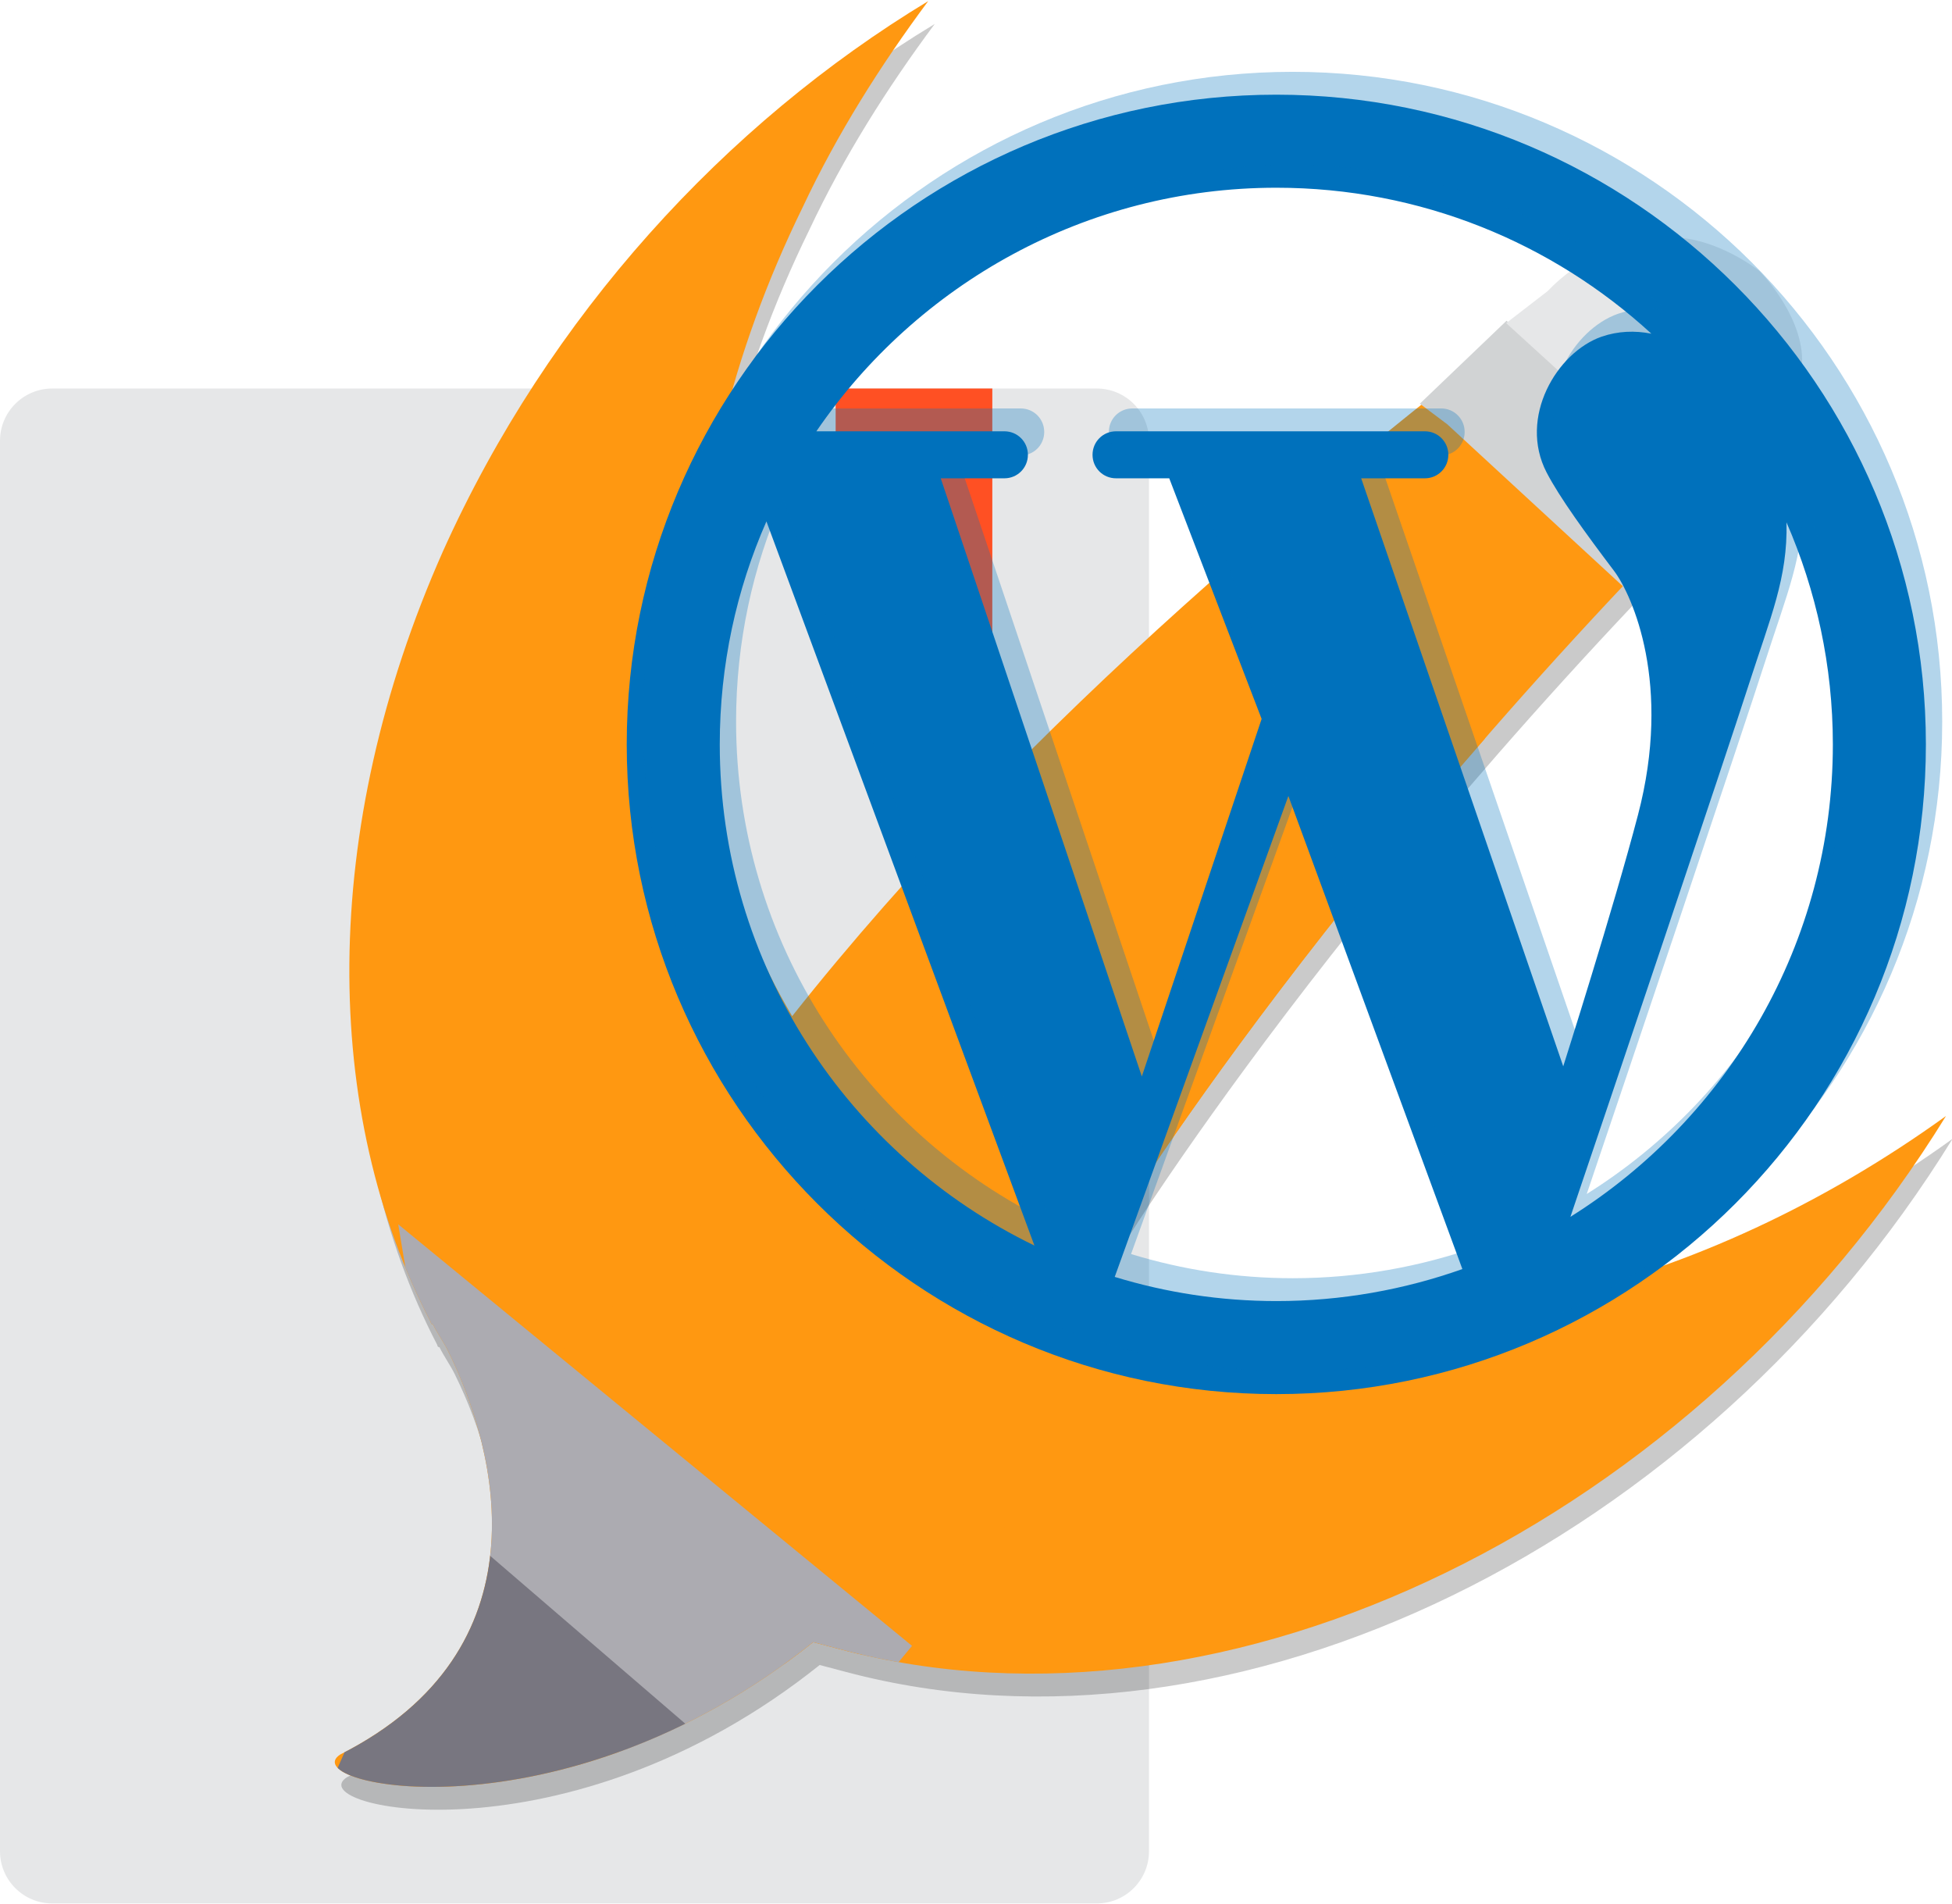
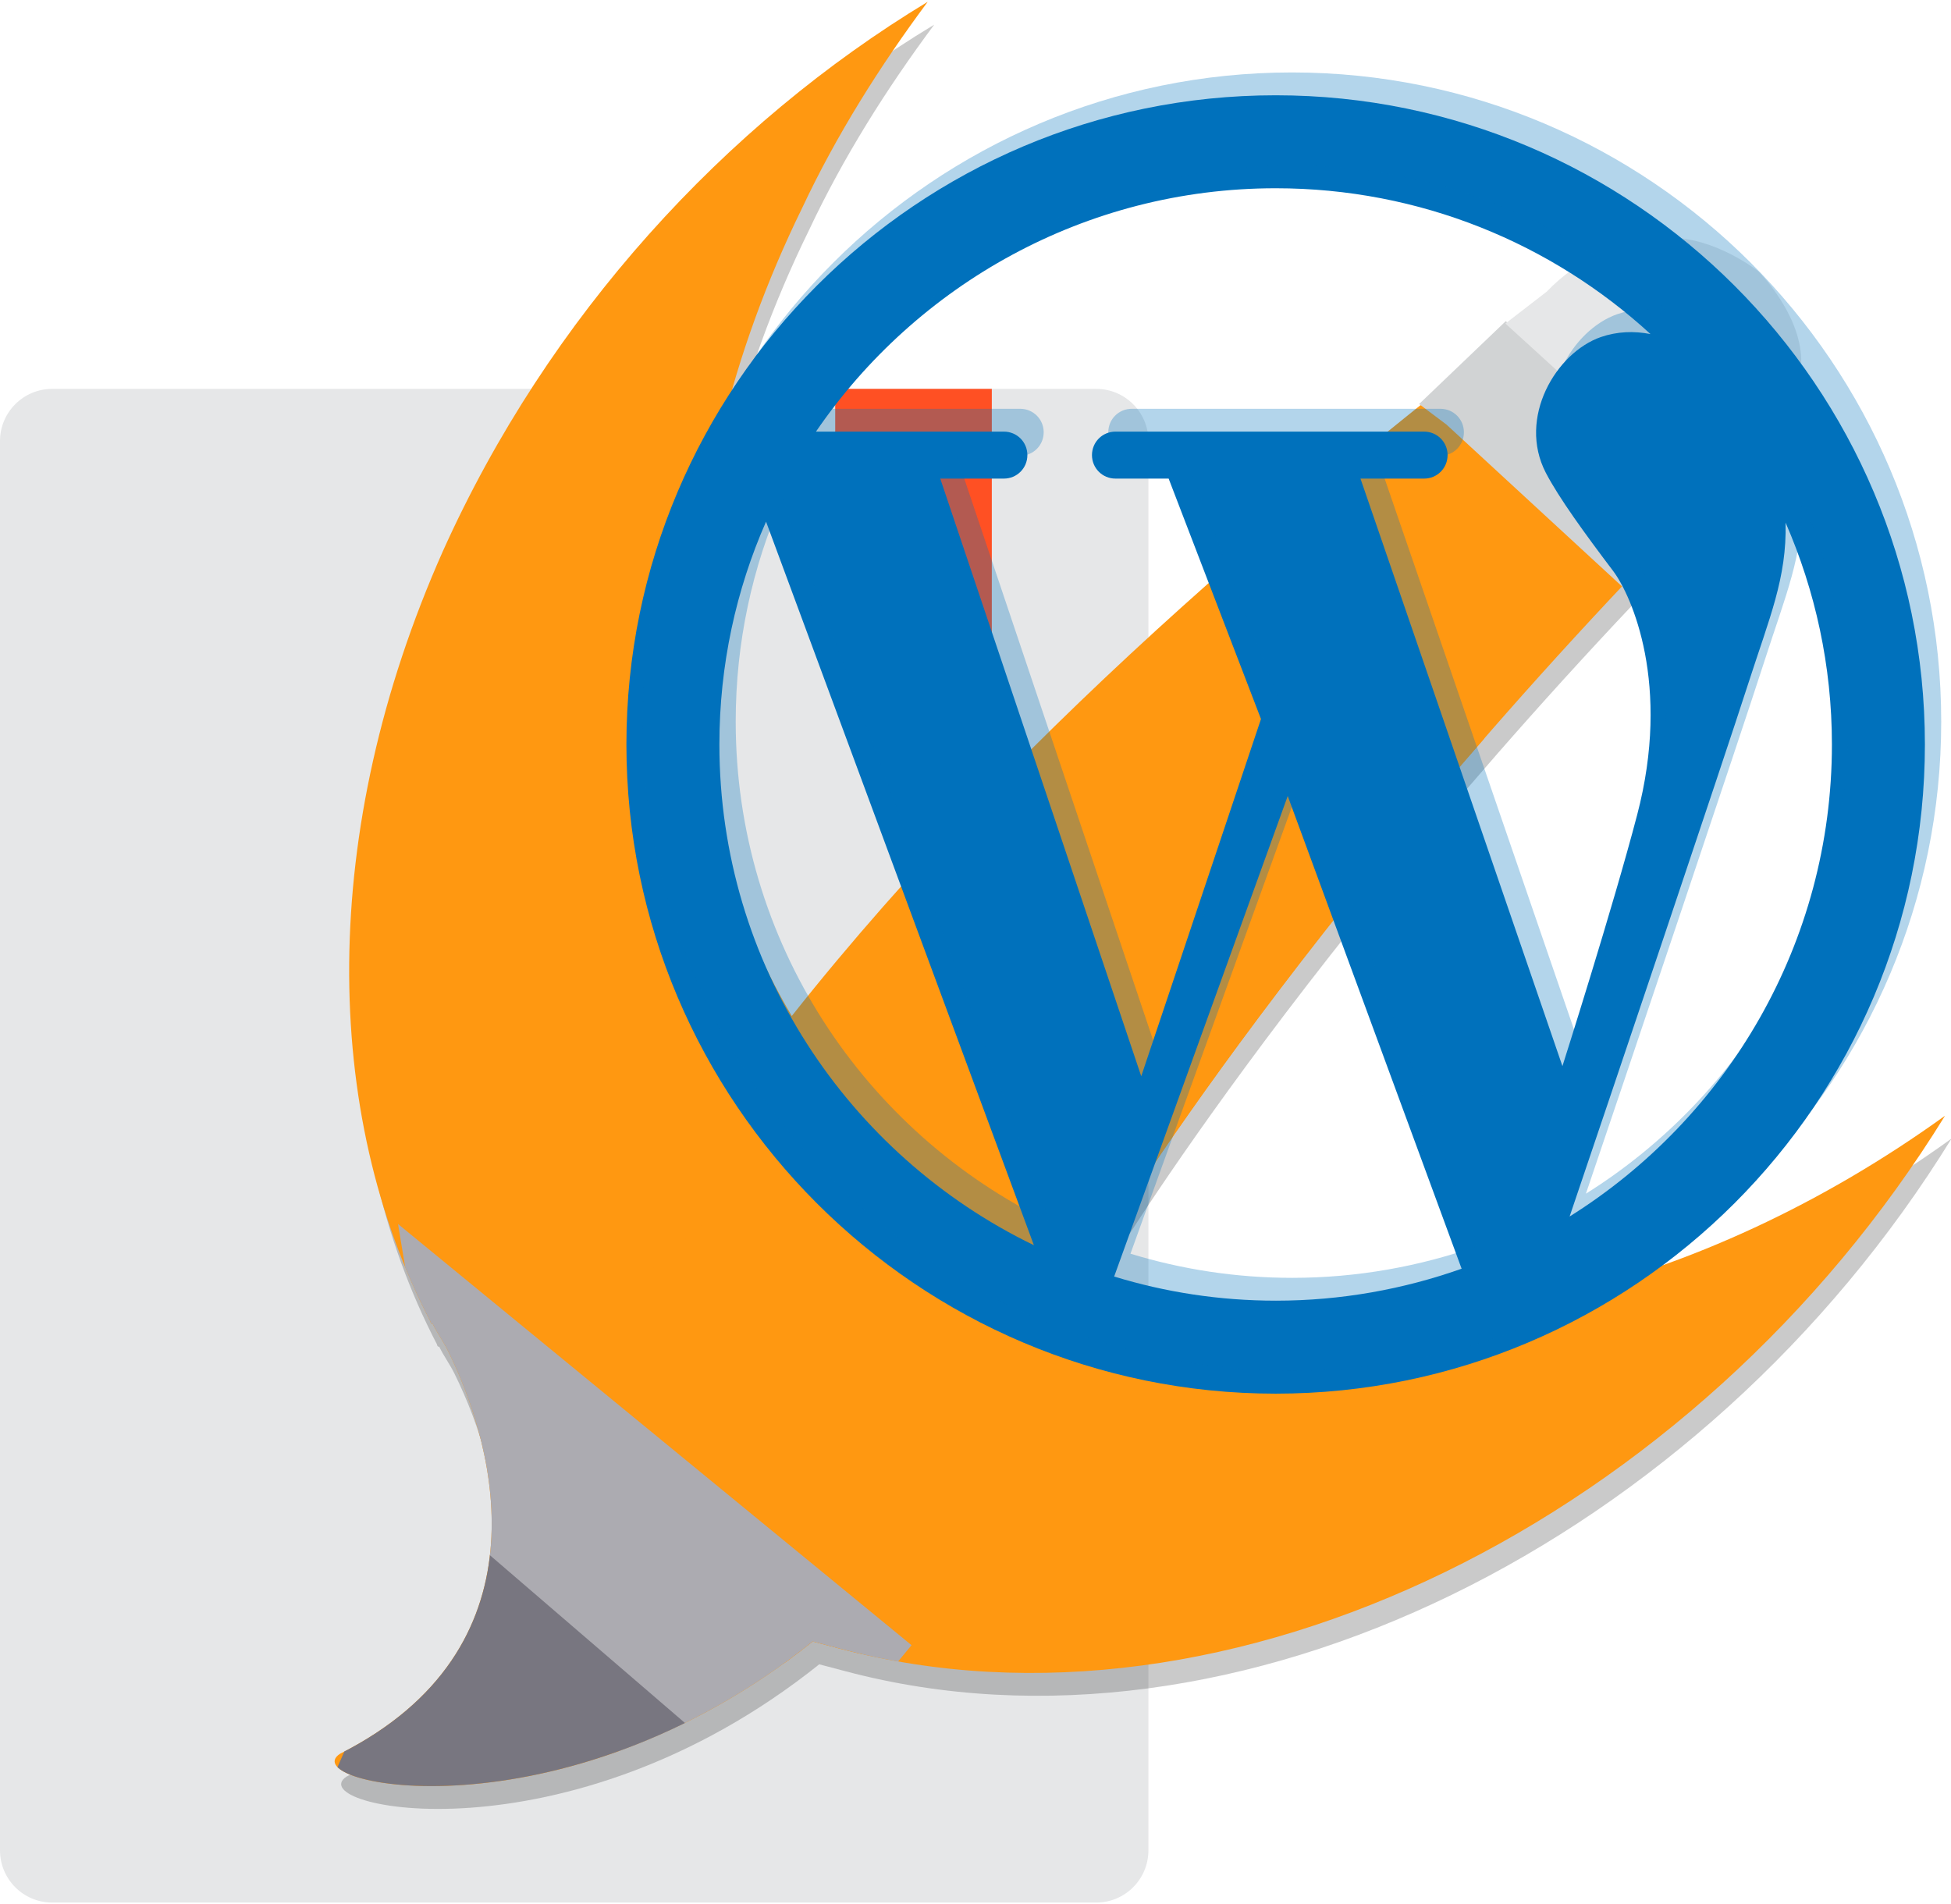
- <svg xmlns="http://www.w3.org/2000/svg" width="598" height="583" viewBox="0 0 598 583">
+ <svg xmlns="http://www.w3.org/2000/svg" width="205" height="200" viewBox="0 0 598 583">
  <path id="Path" fill="#e6e7e8" stroke="none" d="M 16 119 L 336 119 C 344.837 119 352 126.163 352 135 L 352 567 C 352 575.837 344.837 583 336 583 L 16 583 C 7.163 583 0 575.837 0 567 L 0 135 C 0 126.163 7.163 119 16 119 Z" />
  <path id="path1" fill="#ff5023" stroke="none" d="M 304 119 L 304 207 L 280 175 L 256 207 L 256 119 Z" />
  <path id="Path-copy-3" fill="#000000" fill-opacity="0.21" stroke="none" d="M 251.109 509.969 C 253.838 510.688 256.566 511.408 259.295 512.128 C 378.667 543.787 521.958 472.401 598.162 348.813 C 523.545 402.606 433.585 425.4 355.844 403.177 C 349.027 401.035 342.21 398.894 335.402 396.068 C 337.49 393.357 339.587 389.962 341.702 385.198 C 341.702 385.198 412.449 268.39 549 136 C 552.466 132.622 448.129 200.399 357.383 284.1 C 380.488 244.015 437.751 152.341 503 82 C 488.514 90.711 499.626 81.968 486.482 92.749 C 410.443 150.63 317.056 226.768 244.689 318.235 C 205.837 252.709 203.601 160.962 247.891 70.501 C 258.448 48.05 271.725 27.003 286.353 7.342 C 224.266 44.87 170.117 103.719 137.699 175.853 C 99.63 261.604 100.569 347.858 133.964 411.945 L 133.964 411.945 C 133.964 411.945 133.955 412.629 134.639 412.638 C 135.973 415.393 137.99 418.157 139.324 420.912 C 154.666 451.912 169.627 512.338 106.243 544.373 C 91.747 553.768 173.648 571.938 251.109 509.969 C 251.109 509.969 251.109 509.969 251.109 509.969 Z" />
  <path id="path2" fill="#ff9811" stroke="none" d="M 249.109 502.969 C 251.838 503.688 254.566 504.408 257.295 505.128 C 376.667 536.787 519.958 465.401 596.162 341.813 C 521.545 395.606 431.585 418.4 353.844 396.177 C 347.027 394.035 340.21 391.894 333.402 389.068 C 335.49 386.357 337.587 382.962 339.702 378.198 C 339.702 378.198 410.449 261.39 547 129 C 550.466 125.622 497.626 74.968 484.482 85.749 C 408.443 143.63 315.056 219.768 242.689 311.235 C 203.837 245.709 201.601 153.962 245.891 63.501 C 256.448 41.05 269.725 20.003 284.353 0.342 C 222.266 37.87 168.117 96.719 135.699 168.853 C 97.63 254.604 98.569 340.858 131.964 404.945 L 131.964 404.945 C 131.964 404.945 131.955 405.629 132.639 405.638 C 133.973 408.393 135.99 411.157 137.324 413.912 C 152.666 444.912 167.627 505.338 104.243 537.373 C 89.747 546.768 171.648 564.938 249.109 502.969 C 249.109 502.969 249.109 502.969 249.109 502.969 Z" />
  <clipPath id="clipPath1">
    <path d="M 249.109 502.969 C 251.838 503.688 254.566 504.408 257.295 505.128 C 376.667 536.787 519.958 465.401 596.162 341.813 C 521.545 395.606 431.585 418.4 353.844 396.177 C 347.027 394.035 340.21 391.894 333.402 389.068 C 335.49 386.357 337.587 382.962 339.702 378.198 C 339.702 378.198 410.449 261.39 547 129 C 550.466 125.622 497.626 74.968 484.482 85.749 C 408.443 143.63 315.056 219.768 242.689 311.235 C 203.837 245.709 201.601 153.962 245.891 63.501 C 256.448 41.05 269.725 20.003 284.353 0.342 C 222.266 37.87 168.117 96.719 135.699 168.853 C 97.63 254.604 98.569 340.858 131.964 404.945 L 131.964 404.945 C 131.964 404.945 131.955 405.629 132.639 405.638 C 133.973 408.393 135.99 411.157 137.324 413.912 C 152.666 444.912 167.627 505.338 104.243 537.373 C 89.747 546.768 171.648 564.938 249.109 502.969 C 249.109 502.969 249.109 502.969 249.109 502.969 Z" />
  </clipPath>
  <g id="Group" clip-path="url(#clipPath1)">
    <g id="g1">
      <path id="path3" fill="#ff9811" stroke="none" d="M 440.911 210.709 L 421.364 189.047 L 161.993 423.084 L 249.693 520.277 L 433.539 354.284 L 509.064 286.239 Z" />
      <path id="path4" fill="#acabb1" stroke="none" d="M 122 375 L 279.396 504.105 L 269.096 516.59 L 193.482 542.64 L 135.06 453.749 C 135.06 453.749 122 375 122 375 Z" />
      <path id="path5" fill="#787680" stroke="none" d="M 218.661 535.444 L 96.719 556.781 L 136.976 465.185 Z" />
    </g>
  </g>
  <path id="Path-copy-2" fill="#d1d3d4" stroke="none" d="M 461.53 98.242 L 434.97 123.644 L 443.374 129.954 L 498.542 180.825 L 525.102 155.423 Z" />
  <path id="Path-copy" fill="#e6e7e8" stroke="none" d="M 539 83 C 539 83 551.778 95.781 552.091 109.952 C 552.404 124.122 544.825 134.784 535 145 L 524 156 L 461.422 98.966 L 474.063 89.213 C 483.843 78.96 497.302 73.021 511.468 72.709 C 525.634 72.396 539 83 539 83 Z" />
  <path id="wordpress" fill="#0071bc" stroke="none" d="M 391 29 C 281.3 29 192 118.3 192 228 C 192 337.7 281.3 427 391 427 C 500.7 427 590 337.7 590 228 C 590 118.3 500.7 29 391 29 Z M 391 57.5 C 435.2 57.5 475.6 74.4 505.9 102.2 C 500.8 101.2 495.7 101.4 490.7 103.1 C 476.9 107.9 465.1 127.9 473.8 144.7 C 477.8 152.4 485.8 163.4 494.5 174.9 C 500.1 182.4 512.3 209.6 501.8 249.6 C 494.4 277.9 478.9 326.6 478.9 326.6 L 417 146.5 L 436.5 146.5 C 440.5 146.5 443.7 143.3 443.7 139.3 C 443.7 135.3 440.5 132.1 436.5 132.1 L 341.9 132.1 C 337.9 132.1 334.7 135.3 334.7 139.3 C 334.7 143.3 337.9 146.5 341.9 146.5 L 358.2 146.5 L 386.5 220.2 L 349.8 329.7 L 288.2 146.5 L 307.7 146.5 C 311.7 146.5 314.9 143.3 314.9 139.3 C 314.9 135.3 311.7 132.1 307.7 132.1 L 250.1 132.1 C 280.9 87.1 332.6 57.5 391 57.5 Z M 220.5 228 C 220.5 203.7 225.6 180.6 234.8 159.7 L 316.9 381.5 C 259.9 353.9 220.5 295.5 220.5 228 Z M 341.5 391.1 L 394.7 243.8 L 448 388.7 C 430.2 395 411 398.5 391.1 398.5 C 373.8 398.5 357.2 395.9 341.5 391.1 Z M 481.1 372.7 C 491.8 341.2 528.8 231.3 535.8 209.5 C 542.4 189 547.7 177 547.3 160 C 556.4 180.9 561.5 203.9 561.5 228 C 561.5 288.9 529.3 342.5 481.1 372.7 Z" />
  <path id="wordpress-copy" fill="#0071bc" stroke="none" opacity="0.3" d="M 396 22 C 286.3 22 197 111.3 197 221 C 197 330.7 286.3 420 396 420 C 505.7 420 595 330.7 595 221 C 595 111.3 505.7 22 396 22 Z M 396 50.5 C 440.2 50.5 480.6 67.4 510.9 95.2 C 505.8 94.2 500.7 94.4 495.7 96.1 C 481.9 100.9 470.1 120.9 478.8 137.7 C 482.8 145.4 490.8 156.4 499.5 167.9 C 505.1 175.4 517.3 202.6 506.8 242.6 C 499.4 270.9 483.9 319.6 483.9 319.6 L 422 139.5 L 441.5 139.5 C 445.5 139.5 448.7 136.3 448.7 132.3 C 448.7 128.3 445.5 125.1 441.5 125.1 L 346.9 125.1 C 342.9 125.1 339.7 128.3 339.7 132.3 C 339.7 136.3 342.9 139.5 346.9 139.5 L 363.2 139.5 L 391.5 213.2 L 354.8 322.7 L 293.2 139.5 L 312.7 139.5 C 316.7 139.5 319.9 136.3 319.9 132.3 C 319.9 128.3 316.7 125.1 312.7 125.1 L 255.1 125.1 C 285.9 80.1 337.6 50.5 396 50.5 Z M 225.5 221 C 225.5 196.7 230.6 173.6 239.8 152.7 L 321.9 374.5 C 264.9 346.9 225.5 288.5 225.5 221 Z M 346.5 384.1 L 399.7 236.8 L 453 381.7 C 435.2 388 416 391.5 396.1 391.5 C 378.8 391.5 362.2 388.9 346.5 384.1 Z M 486.1 365.7 C 496.8 334.2 533.8 224.3 540.8 202.5 C 547.4 182 552.7 170 552.3 153 C 561.4 173.9 566.5 196.9 566.5 221 C 566.5 281.9 534.3 335.5 486.1 365.7 Z" />
</svg>
